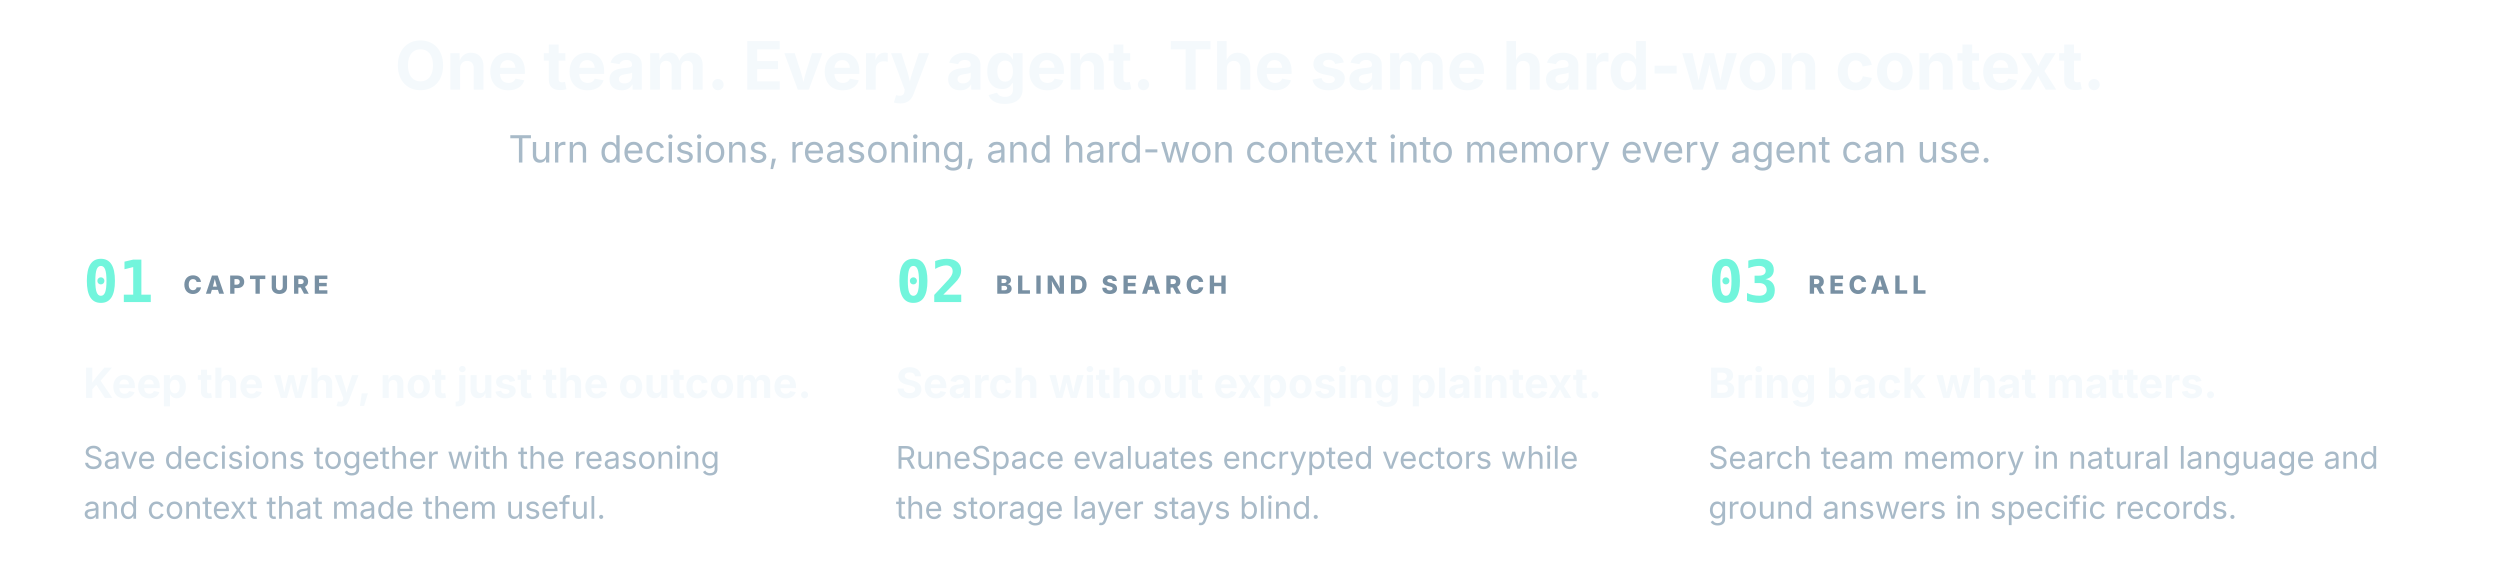
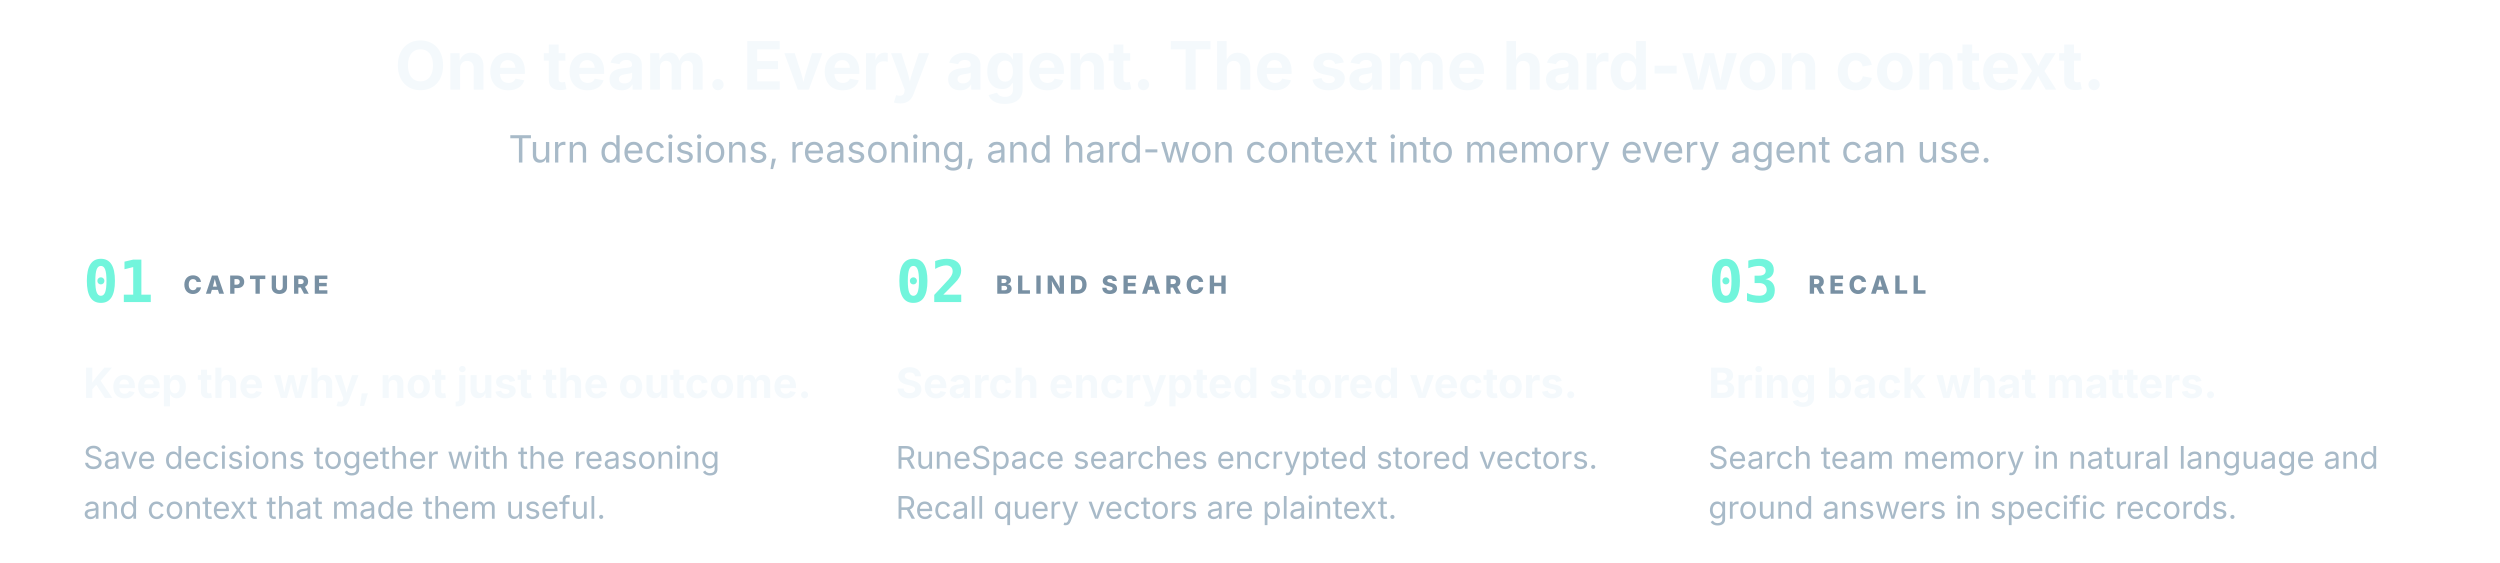
<svg xmlns="http://www.w3.org/2000/svg" width="1200" height="270" viewBox="0 0 1200 270" fill="none">
  <text x="600" y="43" text-anchor="middle" fill="#f4f9fc" font-family="Inter, ui-sans-serif, system-ui, -apple-system, Segoe UI, sans-serif" font-size="32" font-weight="750">One team. Every agent. The same hard-won context.</text>
  <text x="600" y="78" text-anchor="middle" fill="#a8bac8" font-family="Inter, ui-sans-serif, system-ui, -apple-system, Segoe UI, sans-serif" font-size="18">Turn decisions, reasoning, and hard-won context into memory every agent can use.</text>
  <g transform="translate(40 116)">
    <text x="0" y="29" fill="#72f5dc" font-family="ui-monospace, SFMono-Regular, Menlo, Consolas, monospace" font-size="28" font-weight="800">01</text>
    <text x="48" y="25" fill="#7890a3" font-family="Inter, ui-sans-serif, system-ui, -apple-system, Segoe UI, sans-serif" font-size="12" font-weight="800" letter-spacing="2">CAPTURE</text>
    <text x="0" y="75" fill="#f4f9fc" font-family="Inter, ui-sans-serif, system-ui, -apple-system, Segoe UI, sans-serif" font-size="20" font-weight="700">Keep the why, not just the outcome.</text>
    <text x="0" y="109" fill="#a8bac8" font-family="Inter, ui-sans-serif, system-ui, -apple-system, Segoe UI, sans-serif" font-size="15">Save decisions together with the reasoning</text>
    <text x="0" y="133" fill="#a8bac8" font-family="Inter, ui-sans-serif, system-ui, -apple-system, Segoe UI, sans-serif" font-size="15">and context that made them useful.</text>
  </g>
  <g transform="translate(430 116)">
    <text x="0" y="29" fill="#72f5dc" font-family="ui-monospace, SFMono-Regular, Menlo, Consolas, monospace" font-size="28" font-weight="800">02</text>
    <text x="48" y="25" fill="#7890a3" font-family="Inter, ui-sans-serif, system-ui, -apple-system, Segoe UI, sans-serif" font-size="12" font-weight="800" letter-spacing="2">BLIND SEARCH</text>
-     <text x="0" y="75" fill="#f4f9fc" font-family="Inter, ui-sans-serif, system-ui, -apple-system, Segoe UI, sans-serif" font-size="20" font-weight="700">Search without exposing plaintext.</text>
-     <text x="0" y="109" fill="#a8bac8" font-family="Inter, ui-sans-serif, system-ui, -apple-system, Segoe UI, sans-serif" font-size="15">RuneSpace evaluates encrypted vectors while</text>
-     <text x="0" y="133" fill="#a8bac8" font-family="Inter, ui-sans-serif, system-ui, -apple-system, Segoe UI, sans-serif" font-size="15">the storage layer stays blind.</text>
+     <text x="0" y="75" fill="#f4f9fc" font-family="Inter, ui-sans-serif, system-ui, -apple-system, Segoe UI, sans-serif" font-size="20" font-weight="700">Search encrypted stored vectors.</text>
+     <text x="0" y="109" fill="#a8bac8" font-family="Inter, ui-sans-serif, system-ui, -apple-system, Segoe UI, sans-serif" font-size="15">RuneSpace searches encrypted stored vectors.</text>
+     <text x="0" y="133" fill="#a8bac8" font-family="Inter, ui-sans-serif, system-ui, -apple-system, Segoe UI, sans-serif" font-size="15">Recall query vectors are plaintext.</text>
  </g>
  <g transform="translate(820 116)">
    <text x="0" y="29" fill="#72f5dc" font-family="ui-monospace, SFMono-Regular, Menlo, Consolas, monospace" font-size="28" font-weight="800">03</text>
    <text x="48" y="25" fill="#7890a3" font-family="Inter, ui-sans-serif, system-ui, -apple-system, Segoe UI, sans-serif" font-size="12" font-weight="800" letter-spacing="2">RECALL</text>
    <text x="0" y="75" fill="#f4f9fc" font-family="Inter, ui-sans-serif, system-ui, -apple-system, Segoe UI, sans-serif" font-size="20" font-weight="700">Bring back what matters.</text>
    <text x="0" y="109" fill="#a8bac8" font-family="Inter, ui-sans-serif, system-ui, -apple-system, Segoe UI, sans-serif" font-size="15">Search team memory in natural language and</text>
    <text x="0" y="133" fill="#a8bac8" font-family="Inter, ui-sans-serif, system-ui, -apple-system, Segoe UI, sans-serif" font-size="15">ground answers in specific records.</text>
  </g>
</svg>
